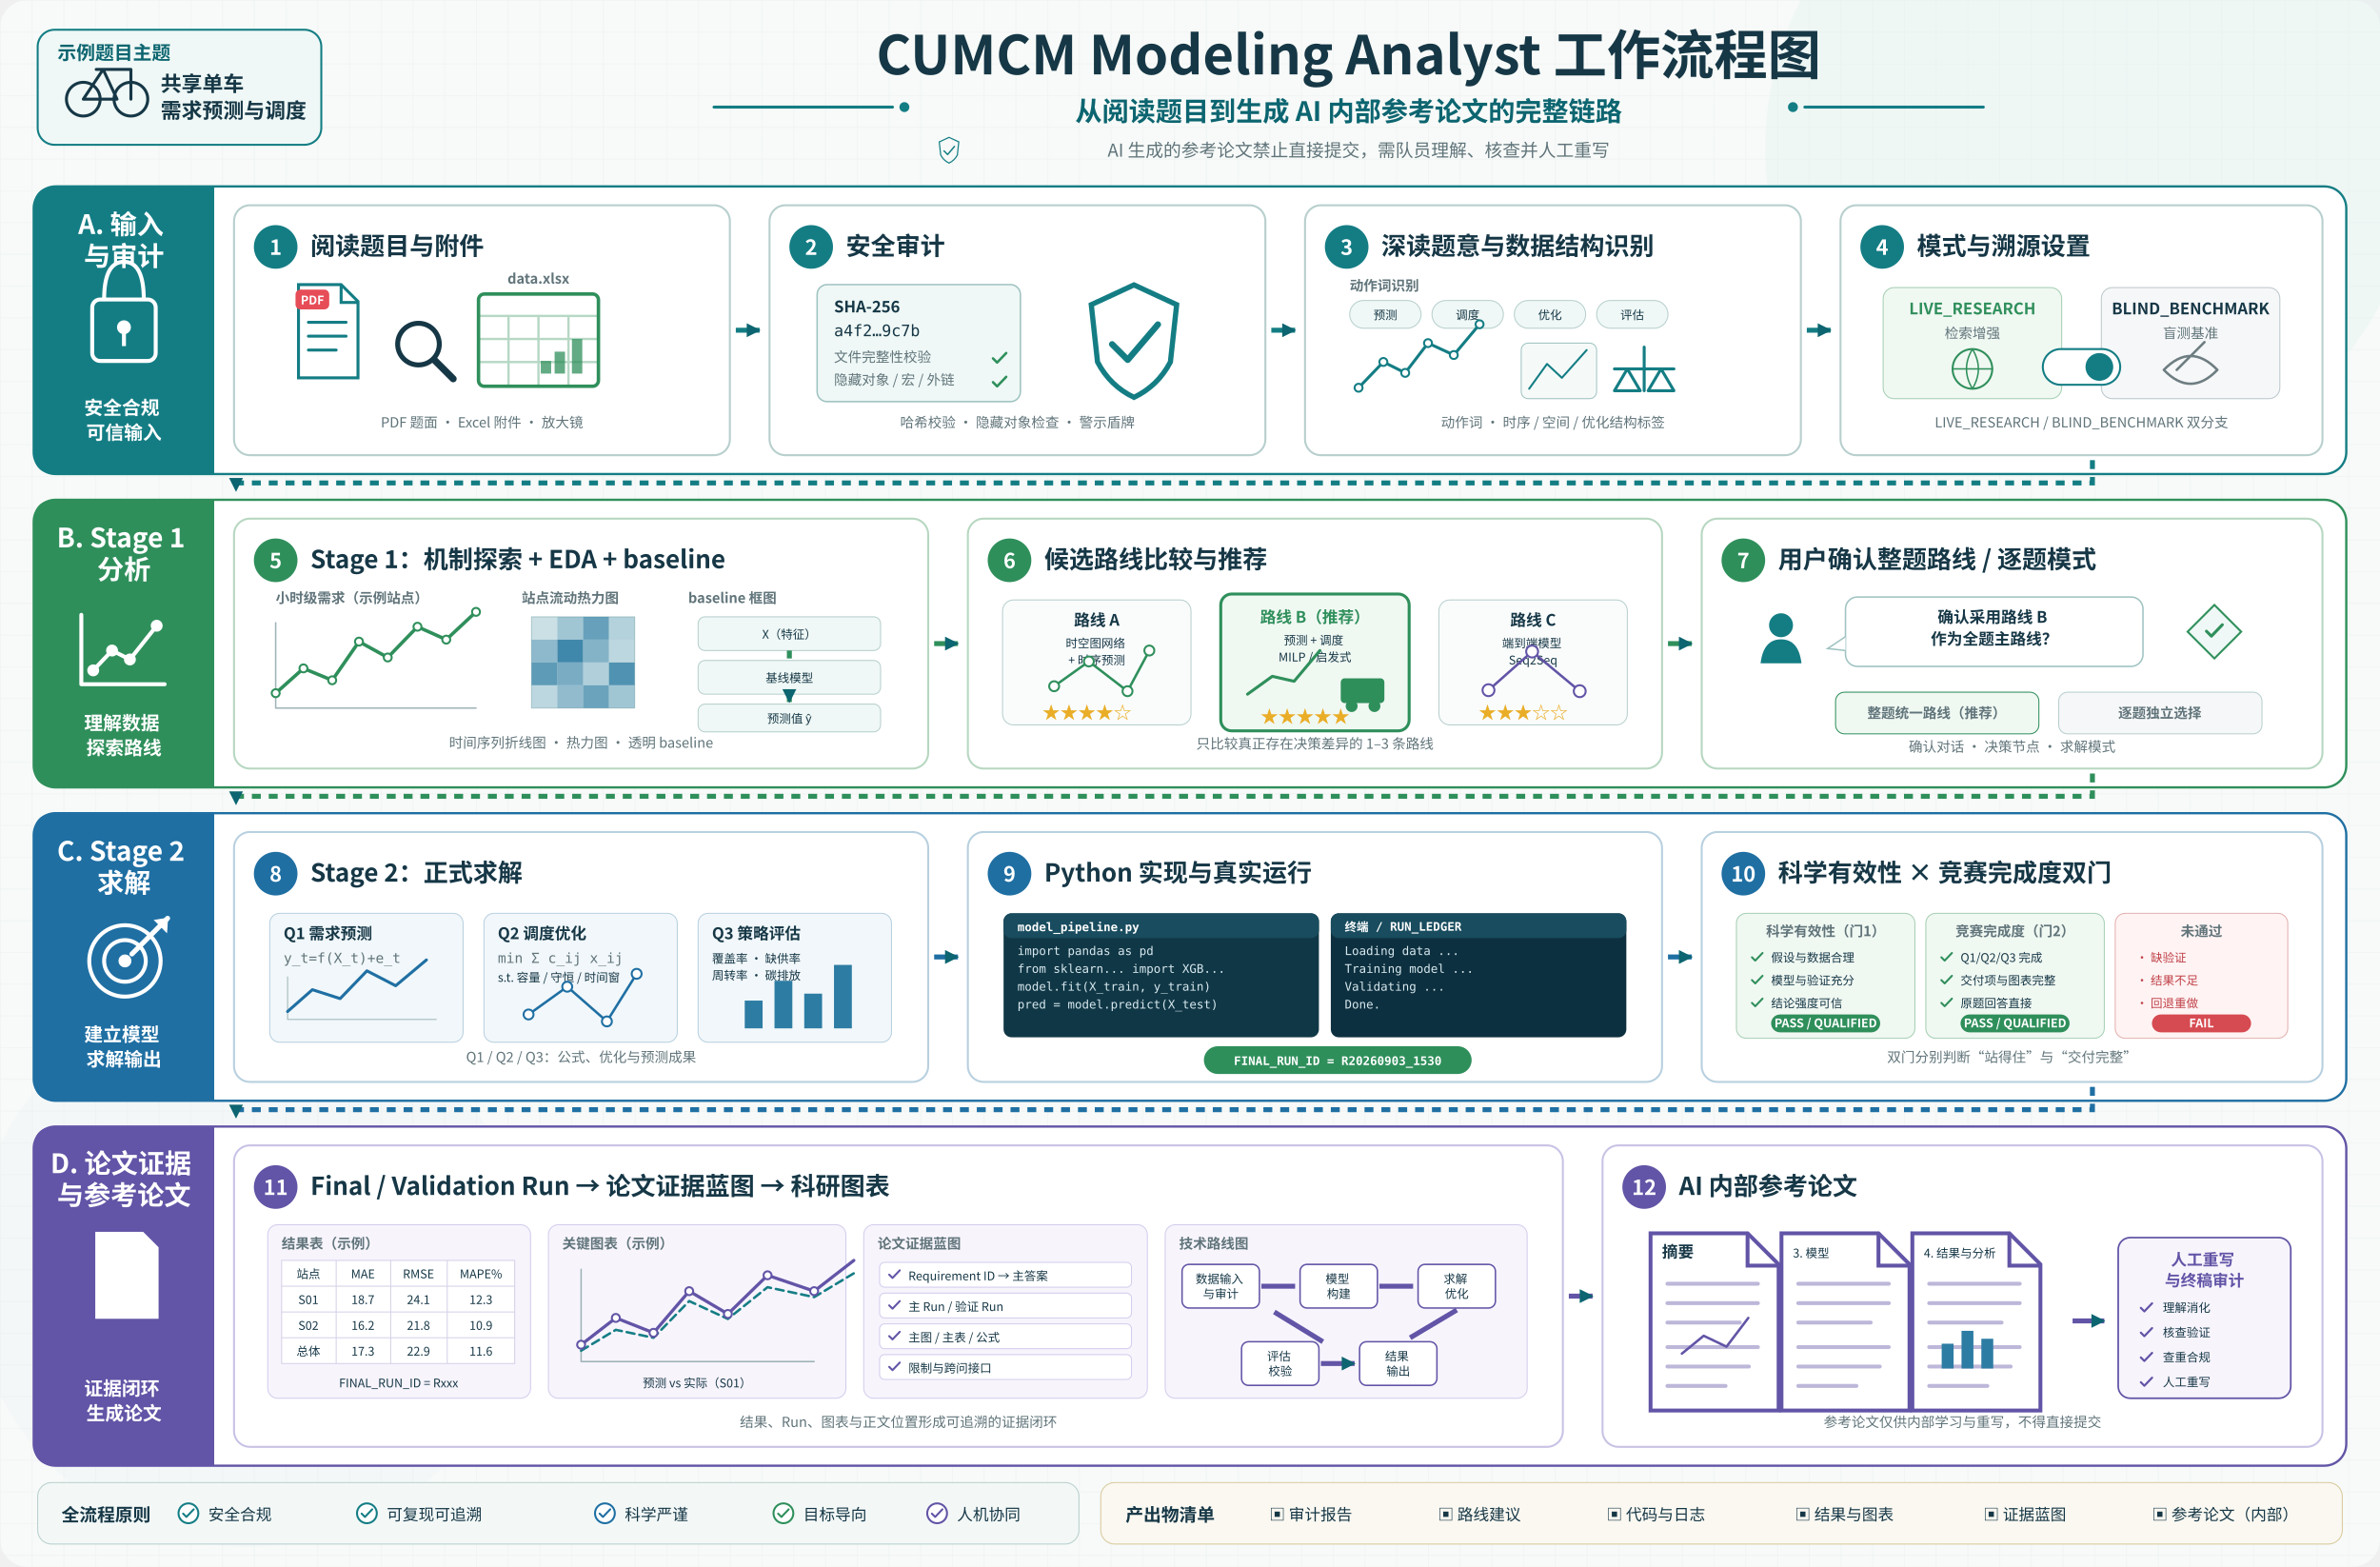
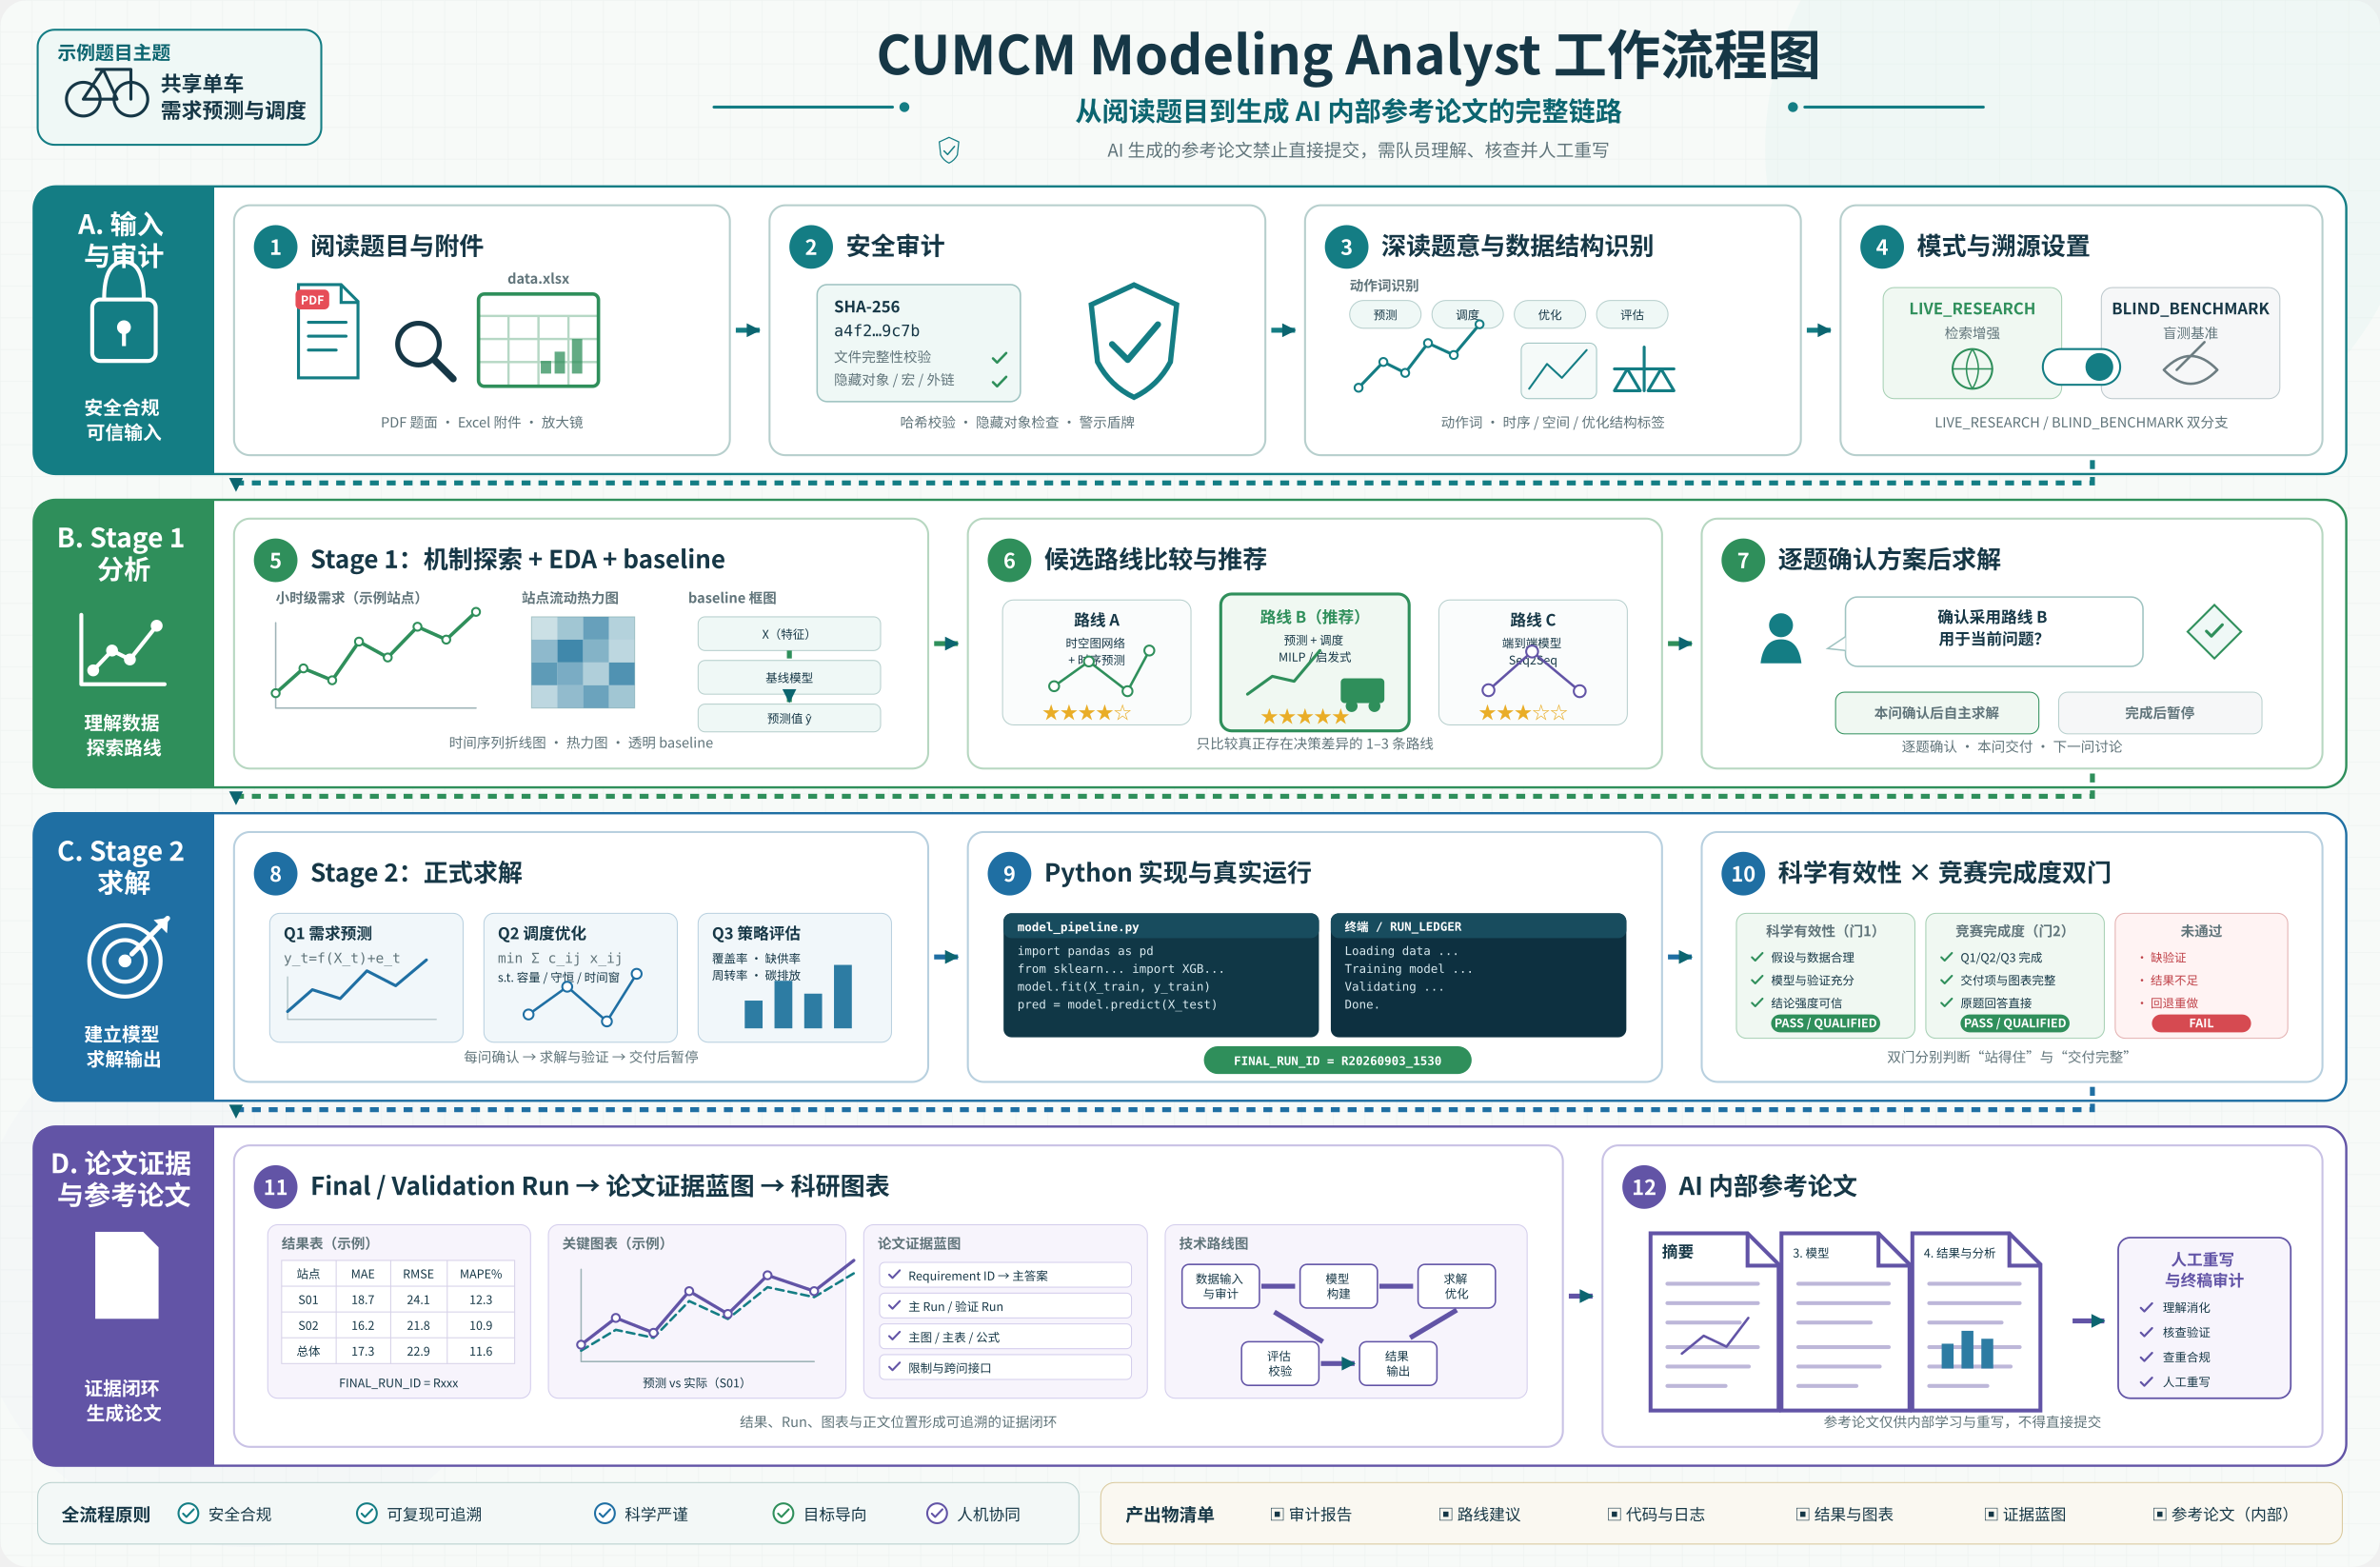
<svg xmlns="http://www.w3.org/2000/svg" viewBox="0 0 2400 1580" role="img" aria-labelledby="title desc">
  <defs>
    <pattern id="grid" width="32" height="32" patternUnits="userSpaceOnUse">
      <path d="M32 0H0V32" fill="none" stroke="#577b80" stroke-opacity=".07" />
    </pattern>
    <marker id="arrow" markerWidth="14" markerHeight="14" markerUnits="userSpaceOnUse" refX="13" refY="7" orient="auto">
      <path d="M0 0l14 7-14 7z" fill="#0c6570" />
    </marker>
    <style>
    svg{font-family:"Noto Sans CJK SC","Microsoft YaHei","PingFang SC",Arial,sans-serif;fill:#163746}text{font-family:inherit}
    .title{font-size:54px;font-weight:800}.subtitle{font-size:27px;font-weight:750;fill:#0c6570}.note{font-size:18px;fill:#60747a}
    .phase{font-size:27px;font-weight:800;fill:#fff}.phaseSub{font-size:19px;font-weight:650;fill:#fff}
    .card{fill:#fff;stroke-width:2}.cardTitle{font-size:25px;font-weight:800}.body{font-size:16px}.small{font-size:14px;fill:#60747a}.tiny{font-size:12px}.mono{font-family:Consolas,"SFMono-Regular",monospace}
    .num{font-size:21px;font-weight:800;fill:#fff;text-anchor:middle}.center{text-anchor:middle}.bold{font-weight:750}.muted{fill:#60747a}
    .line{fill:none;stroke-linecap:round;stroke-linejoin:round}.flow{fill:none;stroke-width:5;marker-end:url(#arrow)}
    .teal{stroke:#147d84}.green{stroke:#2f8f5b}.blue{stroke:#1f6fa3}.purple{stroke:#6254a6}
    .tealFill{fill:#147d84}.greenFill{fill:#2f8f5b}.blueFill{fill:#1f6fa3}.purpleFill{fill:#6254a6}
    .softTeal{fill:#eff8f6}.softGreen{fill:#f0f8f2}.softBlue{fill:#f1f7fa}.softPurple{fill:#f7f4fc}.softGold{fill:#faf8f1}
  </style>
    <symbol id="check" viewBox="0 0 24 24">
      <path d="M4 12.5l5 5L20 6" class="line" fill="none" stroke="currentColor" stroke-width="3" />
    </symbol>
    <symbol id="doc" viewBox="0 0 80 100">
      <path d="M10 3h43l17 17v77H10z" fill="#fff" stroke="currentColor" stroke-width="3" />
      <path d="M53 3v18h17" fill="none" stroke="currentColor" stroke-width="3" />
      <path d="M20 41h38M20 55h38M20 69h28" stroke="currentColor" stroke-width="3" stroke-linecap="round" />
    </symbol>
    <symbol id="sheet" viewBox="0 0 110 86">
      <rect x="3" y="3" width="104" height="80" rx="5" fill="#fff" stroke="currentColor" stroke-width="3" />
      <path d="M3 22h104M29 22v61M55 22v61M81 22v61M3 42h104M3 62h104" stroke="currentColor" stroke-opacity=".35" stroke-width="2" />
      <path d="M69 72V53h9v19m6 0V42h9v30m-36 0V61h9v11" fill="currentColor" opacity=".75" />
    </symbol>
    <symbol id="search" viewBox="0 0 72 72">
      <circle cx="30" cy="30" r="21" fill="none" stroke="currentColor" stroke-width="5" />
      <path d="M46 46l19 19" stroke="currentColor" stroke-width="7" stroke-linecap="round" />
    </symbol>
    <symbol id="shield" viewBox="0 0 100 116">
      <path d="M50 4L91 23l-6 55Q73 101 50 112 27 101 15 78L9 23z" fill="none" stroke="currentColor" stroke-width="5" />
      <path d="M29 61l15 15 29-34" class="line" fill="none" stroke="currentColor" stroke-width="6" />
    </symbol>
    <symbol id="person" viewBox="0 0 90 90">
      <circle cx="45" cy="26" r="17" fill="currentColor" />
      <path d="M16 80q4-34 29-34t29 34z" fill="currentColor" />
    </symbol>
    <symbol id="paper" viewBox="0 0 115 145">
      <path d="M8 4h75l24 24v113H8z" fill="#fff" stroke="currentColor" stroke-width="3" />
      <path d="M83 4v25h24" fill="none" stroke="currentColor" stroke-width="3" />
      <path d="M21 43h70M21 58h70M21 73h56M21 92h70M21 107h63M21 122h45" stroke="currentColor" stroke-opacity=".42" stroke-width="3" stroke-linecap="round" />
    </symbol>
  </defs>
  <rect width="2400" height="1580" rx="28" fill="#f7faf8" />
  <rect width="2400" height="1580" rx="28" fill="url(#grid)" />
  <circle cx="2110" cy="150" r="330" fill="#d7efeb" opacity=".25" />
  <circle cx="250" cy="1280" r="280" fill="#e6ebf7" opacity=".2" />
  <g>
    <rect x="38" y="30" width="286" height="116" rx="17" class="softTeal" stroke="#147d84" stroke-width="2" />
    <text x="58" y="60" font-size="19" font-weight="800" fill="#0c6570">示例题目主题</text>
    <g transform="translate(60 76)" stroke="#163746" fill="none" stroke-width="3">
      <circle cx="24" cy="24" r="17" />
      <circle cx="72" cy="24" r="17" />
      <path d="M24 24l20-30 14 30H24zm20-30h28l0 30M37-6h14" class="line" />
    </g>
    <text x="162" y="92" font-size="21" font-weight="800">
      <tspan x="162">共享单车</tspan>
      <tspan x="162" dy="27">需求预测与调度</tspan>
    </text>
    <text id="mainTitle" class="title center" x="1360" y="75">CUMCM Modeling Analyst 工作流程图</text>
    <path d="M720 108h180m920 0h180" class="line teal" stroke-width="3" />
    <circle cx="912" cy="108" r="5" class="tealFill" />
    <circle cx="1808" cy="108" r="5" class="tealFill" />
    <text class="subtitle center" x="1360" y="122">从阅读题目到生成 AI 内部参考论文的完整链路</text>
    <g transform="translate(945 137)" color="#147d84">
      <use href="#shield" width="24" height="29" />
    </g>
    <text class="note center" x="1370" y="158">AI 生成的参考论文禁止直接提交，需队员理解、核查并人工重写</text>
  </g>
  <g>
    <rect x="34" y="188" width="2332" height="290" rx="22" fill="#fff" stroke="#147d84" stroke-width="2.3" />
    <path d="M56 188h160v290H56q-22 0-22-22V210q0-22 22-22z" class="tealFill" />
    <text class="phase center" x="125" y="236">
      <tspan x="125">A. 输入</tspan>
      <tspan x="125" dy="32">与审计</tspan>
    </text>
    <g transform="translate(93 302)" stroke="#fff" fill="none" stroke-width="4">
      <rect width="64" height="62" rx="8" />
      <path d="M12 0q0-38 20-38T52 0" />
      <circle cx="32" cy="28" r="5" fill="#fff" />
      <path d="M32 33v14" />
    </g>
    <text class="phaseSub center" x="125" y="418">
      <tspan x="125">安全合规</tspan>
      <tspan x="125" dy="25">可信输入</tspan>
    </text>
    <rect x="34" y="504" width="2332" height="290" rx="22" fill="#fff" stroke="#2f8f5b" stroke-width="2.3" />
    <path d="M56 504h160v290H56q-22 0-22-22V526q0-22 22-22z" class="greenFill" />
    <text class="phase center" x="125" y="552">
      <tspan x="125">B. Stage 1</tspan>
      <tspan x="125" dy="32">分析</tspan>
    </text>
    <g transform="translate(82 620)" stroke="#fff" fill="none" stroke-width="4">
      <path d="M0 70V0m0 70h84" class="line" />
      <path d="M12 56l19-20 18 9 27-34" class="line" />
      <circle cx="12" cy="56" r="4" fill="#fff" />
      <circle cx="31" cy="36" r="4" fill="#fff" />
      <circle cx="49" cy="45" r="4" fill="#fff" />
      <circle cx="76" cy="11" r="4" fill="#fff" />
    </g>
    <text class="phaseSub center" x="125" y="736">
      <tspan x="125">理解数据</tspan>
      <tspan x="125" dy="25">探索路线</tspan>
    </text>
    <rect x="34" y="820" width="2332" height="290" rx="22" fill="#fff" stroke="#1f6fa3" stroke-width="2.3" />
    <path d="M56 820h160v290H56q-22 0-22-22V842q0-22 22-22z" class="blueFill" />
    <text class="phase center" x="125" y="868">
      <tspan x="125">C. Stage 2</tspan>
      <tspan x="125" dy="32">求解</tspan>
    </text>
    <g transform="translate(84 927)" stroke="#fff" fill="none">
      <circle cx="42" cy="42" r="36" stroke-width="4" />
      <circle cx="42" cy="42" r="21" stroke-width="4" />
      <circle cx="42" cy="42" r="6" fill="#fff" />
      <path d="M49 35l36-36" stroke-width="5" stroke-linecap="round" />
      <path d="M85-1l-13 2 12 12z" fill="#fff" />
    </g>
    <text class="phaseSub center" x="125" y="1050">
      <tspan x="125">建立模型</tspan>
      <tspan x="125" dy="25">求解输出</tspan>
    </text>
    <rect x="34" y="1136" width="2332" height="342" rx="22" fill="#fff" stroke="#6254a6" stroke-width="2.3" />
    <path d="M56 1136h160v342H56q-22 0-22-22v-298q0-22 22-22z" class="purpleFill" />
    <text class="phase center" x="125" y="1183">
      <tspan x="125">D. 论文证据</tspan>
      <tspan x="125" dy="32">与参考论文</tspan>
    </text>
    <g transform="translate(92 1240)" color="#fff">
      <use href="#paper" width="72" height="92" />
    </g>
    <text class="phaseSub center" x="125" y="1407">
      <tspan x="125">证据闭环</tspan>
      <tspan x="125" dy="25">生成论文</tspan>
    </text>
  </g>
  <g>
    <g transform="translate(236 207)">
      <rect class="card" width="500" height="252" rx="16" stroke="#b7cfcd" />
      <circle cx="42" cy="42" r="22" class="tealFill" />
      <text class="num" x="42" y="50">1</text>
      <text class="cardTitle" x="77" y="50">阅读题目与附件</text>
      <g transform="translate(55 77)" color="#147d84">
        <use href="#doc" width="80" height="100" />
        <rect x="7" y="8" width="34" height="20" rx="5" fill="#e64d57" />
        <text x="24" y="23" font-size="12" font-weight="800" fill="#fff" text-anchor="middle">PDF</text>
      </g>
      <g transform="translate(242 86)" color="#2f8f5b">
        <use href="#sheet" width="130" height="100" />
        <text x="65" y="-7" class="small center" font-weight="700">data.xlsx</text>
      </g>
      <g transform="translate(156 110)" color="#163746">
        <use href="#search" width="72" height="72" />
      </g>
      <text class="small center" x="250" y="224">PDF 题面 · Excel 附件 · 放大镜</text>
    </g>
    <path d="M742 333h24" class="flow teal" />
    <g transform="translate(776 207)">
      <rect class="card" width="500" height="252" rx="16" stroke="#b7cfcd" />
      <circle cx="42" cy="42" r="22" class="tealFill" />
      <text class="num" x="42" y="50">2</text>
      <text class="cardTitle" x="77" y="50">安全审计</text>
      <rect x="48" y="80" width="205" height="118" rx="10" class="softTeal" stroke="#9fc3c1" stroke-width="1.5" />
      <text x="65" y="108" class="body bold">SHA-256</text>
      <text x="65" y="132" class="body mono">a4f2…9c7b</text>
      <text x="65" y="158" class="small">文件完整性校验</text>
      <text x="65" y="181" class="small">隐藏对象 / 宏 / 外链</text>
      <g color="#2f8f5b">
        <use href="#check" x="222" y="144" width="20" height="20" />
        <use href="#check" x="222" y="168" width="20" height="20" />
      </g>
      <g transform="translate(315 76)" color="#147d84">
        <use href="#shield" width="105" height="122" />
      </g>
      <text class="small center" x="250" y="224">哈希校验 · 隐藏对象检查 · 警示盾牌</text>
    </g>
    <path d="M1282 333h24" class="flow teal" />
    <g transform="translate(1316 207)">
      <rect class="card" width="500" height="252" rx="16" stroke="#b7cfcd" />
      <circle cx="42" cy="42" r="22" class="tealFill" />
      <text class="num" x="42" y="50">3</text>
      <text class="cardTitle" x="77" y="50">深读题意与数据结构识别</text>
      <text x="45" y="86" class="small bold">动作词识别</text>
      <g class="softTeal" stroke="#b7cfcd">
        <rect x="45" y="96" width="72" height="28" rx="14" />
        <rect x="128" y="96" width="72" height="28" rx="14" />
        <rect x="211" y="96" width="72" height="28" rx="14" />
        <rect x="294" y="96" width="72" height="28" rx="14" />
      </g>
      <g class="tiny center">
        <text x="81" y="115">预测</text>
        <text x="164" y="115">调度</text>
        <text x="247" y="115">优化</text>
        <text x="330" y="115">评估</text>
      </g>
      <path d="M54 184l25-26 22 11 23-30 26 12 26-31" class="line teal" stroke-width="3" />
      <g fill="#fff" stroke="#147d84" stroke-width="2">
        <circle cx="54" cy="184" r="4" />
        <circle cx="79" cy="158" r="4" />
        <circle cx="101" cy="169" r="4" />
        <circle cx="124" cy="139" r="4" />
        <circle cx="150" cy="151" r="4" />
        <circle cx="176" cy="120" r="4" />
      </g>
      <rect x="218" y="139" width="76" height="56" rx="7" fill="#f5faf9" stroke="#9fc3c1" />
      <path d="M226 185l18-25 15 14 25-28" class="line teal" stroke-width="2" />
      <path d="M342 143v44m-30-22h60m-47 0l-13 22h26zm34 0l-13 22h26z" class="line teal" stroke-width="3" />
      <text class="small center" x="250" y="224">动作词 · 时序 / 空间 / 优化结构标签</text>
    </g>
    <path d="M1822 333h24" class="flow teal" />
    <g transform="translate(1856 207)">
      <rect class="card" width="486" height="252" rx="16" stroke="#b7cfcd" />
      <circle cx="42" cy="42" r="22" class="tealFill" />
      <text class="num" x="42" y="50">4</text>
      <text class="cardTitle" x="77" y="50">模式与溯源设置</text>
      <rect x="43" y="83" width="180" height="112" rx="11" class="softGreen" stroke="#a5cfb3" />
      <text class="body bold center" x="133" y="110" fill="#2f8f5b">LIVE_RESEARCH</text>
      <text class="small center" x="133" y="134">检索增强</text>
      <circle cx="133" cy="165" r="20" fill="none" stroke="#2f8f5b" stroke-width="2" />
      <path d="M113 165h40m-20-20q-12 20 0 40m0-40q12 20 0 40" class="line green" stroke-width="1.5" />
      <rect x="263" y="83" width="180" height="112" rx="11" fill="#f6f7f8" stroke="#bcc8cc" />
      <text class="body bold center" x="353" y="110">BLIND_BENCHMARK</text>
      <text class="small center" x="353" y="134">盲测基准</text>
      <path d="M326 166q27-28 54 0-27 28-54 0zm13 0l28-28" class="line" stroke="#6d7d82" stroke-width="2.5" />
      <rect x="204" y="145" width="78" height="36" rx="18" fill="#fff" stroke="#147d84" stroke-width="2" />
      <circle cx="261" cy="163" r="14" class="tealFill" />
      <text class="small center" x="243" y="224">LIVE_RESEARCH / BLIND_BENCHMARK 双分支</text>
    </g>
  </g>
  <path d="M2110 464v23H238v8" class="flow teal" stroke-dasharray="9 8" stroke-width="3" />
  <path d="M2110 780v23H238v8" class="flow green" stroke-dasharray="9 8" stroke-width="3" />
  <path d="M2110 1096v23H238v8" class="flow blue" stroke-dasharray="9 8" stroke-width="3" />
  <g>
    <g transform="translate(236 523)">
      <rect class="card" width="700" height="252" rx="16" stroke="#b7d7c1" />
      <circle cx="42" cy="42" r="22" class="greenFill" />
      <text class="num" x="42" y="50">5</text>
      <text class="cardTitle" x="77" y="50">Stage 1：机制探索 + EDA + baseline</text>
      <text x="42" y="85" class="small bold">小时级需求（示例站点）</text>
      <path d="M42 191V105m0 86h202" class="line" stroke="#9fb4b8" stroke-width="1.5" />
      <path d="M42 176l28-25 29 12 27-39 29 16 30-31 29 13 30-28" class="line green" stroke-width="3.5" />
      <g fill="#fff" stroke="#2f8f5b" stroke-width="2">
        <circle cx="42" cy="176" r="4" />
        <circle cx="70" cy="151" r="4" />
        <circle cx="99" cy="163" r="4" />
        <circle cx="126" cy="124" r="4" />
        <circle cx="155" cy="140" r="4" />
        <circle cx="185" cy="109" r="4" />
        <circle cx="214" cy="122" r="4" />
        <circle cx="244" cy="94" r="4" />
      </g>
      <text x="290" y="85" class="small bold">站点流动热力图</text>
      <g transform="translate(300 99)">
        <rect width="104" height="92" fill="#eef6f4" stroke="#b7cfcd" />
        <g fill="#2d7ca3">
          <rect x="0" y="0" width="26" height="23" opacity=".18" />
          <rect x="26" y="0" width="26" height="23" opacity=".4" />
          <rect x="52" y="0" width="26" height="23" opacity=".7" />
          <rect x="78" y="0" width="26" height="23" opacity=".3" />
          <rect x="0" y="23" width="26" height="23" opacity=".5" />
          <rect x="26" y="23" width="26" height="23" opacity=".9" />
          <rect x="52" y="23" width="26" height="23" opacity=".55" />
          <rect x="78" y="23" width="26" height="23" opacity=".25" />
          <rect x="0" y="46" width="26" height="23" opacity=".75" />
          <rect x="26" y="46" width="26" height="23" opacity=".6" />
          <rect x="52" y="46" width="26" height="23" opacity=".32" />
          <rect x="78" y="46" width="26" height="23" opacity=".82" />
          <rect x="0" y="69" width="26" height="23" opacity=".25" />
          <rect x="26" y="69" width="26" height="23" opacity=".48" />
          <rect x="52" y="69" width="26" height="23" opacity=".68" />
          <rect x="78" y="69" width="26" height="23" opacity=".4" />
        </g>
      </g>
      <text x="458" y="85" class="small bold">baseline 框图</text>
      <g class="softTeal" stroke="#b7cfcd">
        <rect x="468" y="99" width="184" height="34" rx="7" />
        <rect x="468" y="143" width="184" height="34" rx="7" />
        <rect x="468" y="187" width="184" height="28" rx="7" />
      </g>
      <text class="tiny center" x="560" y="121">X（特征）</text>
      <text class="tiny center" x="560" y="165">基线模型</text>
      <text class="tiny center" x="560" y="206">预测值 ŷ</text>
      <path d="M560 133v8m0 36v8" class="flow green" stroke-width="2" />
      <text class="small center" x="350" y="231">时间序列折线图 · 热力图 · 透明 baseline</text>
    </g>
    <path d="M942 649h24" class="flow green" />
    <g transform="translate(976 523)">
      <rect class="card" width="700" height="252" rx="16" stroke="#b7d7c1" />
      <circle cx="42" cy="42" r="22" class="greenFill" />
      <text class="num" x="42" y="50">6</text>
      <text class="cardTitle" x="77" y="50">候选路线比较与推荐</text>
      <g>
        <rect x="35" y="82" width="190" height="126" rx="11" fill="#fafcfc" stroke="#b7cfcd" />
        <rect x="255" y="76" width="190" height="138" rx="11" class="softGreen" stroke="#2f8f5b" stroke-width="3" />
        <rect x="475" y="82" width="190" height="126" rx="11" fill="#fafcfc" stroke="#b7cfcd" />
      </g>
      <text class="body bold center" x="130" y="108">路线 A</text>
      <text class="tiny center" x="130" y="130">
        <tspan x="130">时空图网络</tspan>
        <tspan x="130" dy="17">+ 时序预测</tspan>
      </text>
      <path d="M87 169l35-25 39 30 22-41" class="line green" stroke-width="2.5" />
      <g fill="#fff" stroke="#2f8f5b" stroke-width="2">
        <circle cx="87" cy="169" r="5" />
        <circle cx="122" cy="144" r="5" />
        <circle cx="161" cy="174" r="5" />
        <circle cx="183" cy="133" r="5" />
      </g>
      <text class="body bold center" x="350" y="105" fill="#2f8f5b">路线 B（推荐）</text>
      <text class="tiny center" x="350" y="127">
        <tspan x="350">预测 + 调度</tspan>
        <tspan x="350" dy="17">MILP / 启发式</tspan>
      </text>
      <path d="M282 177l25-18 22 5 26-31" class="line green" stroke-width="3" />
      <rect x="376" y="161" width="44" height="25" rx="4" class="greenFill" />
      <circle cx="387" cy="189" r="6" class="greenFill" />
      <circle cx="410" cy="189" r="6" class="greenFill" />
      <text class="body bold center" x="570" y="108">路线 C</text>
      <text class="tiny center" x="570" y="130">
        <tspan x="570">端到端模型</tspan>
        <tspan x="570" dy="17">Seq2Seq</tspan>
      </text>
      <path d="M525 173l44-39 48 40" class="line purple" stroke-width="2.5" />
      <circle cx="525" cy="173" r="6" fill="#fff" stroke="#6254a6" stroke-width="2" />
      <circle cx="569" cy="134" r="6" fill="#fff" stroke="#6254a6" stroke-width="2" />
      <circle cx="617" cy="174" r="6" fill="#fff" stroke="#6254a6" stroke-width="2" />
      <g fill="#e9ad27" font-size="18">
        <text x="75" y="202">★★★★☆</text>
        <text x="295" y="206">★★★★★</text>
        <text x="515" y="202">★★★☆☆</text>
      </g>
      <text class="small center" x="350" y="232">只比较真正存在决策差异的 1–3 条路线</text>
    </g>
    <path d="M1682 649h24" class="flow green" />
    <g transform="translate(1716 523)">
      <rect class="card" width="626" height="252" rx="16" stroke="#b7d7c1" />
      <circle cx="42" cy="42" r="22" class="greenFill" />
      <text class="num" x="42" y="50">7</text>
-       <text class="cardTitle" x="77" y="50">用户确认整题路线 / 逐题模式</text>
+       <text class="cardTitle" x="77" y="50">逐题确认方案后求解</text>
      <g transform="translate(48 89)" color="#147d84">
        <use href="#person" width="64" height="64" />
      </g>
      <rect x="145" y="79" width="300" height="70" rx="12" fill="#fff" stroke="#9fc3c1" stroke-width="1.5" />
      <path d="M145 119l-18 12 18 2" fill="#fff" stroke="#9fc3c1" stroke-width="1.5" />
      <text class="body bold center" x="295" y="105">
        <tspan x="295">确认采用路线 B</tspan>
-         <tspan x="295" dy="22">作为全题主路线？</tspan>
+         <tspan x="295" dy="22">用于当前问题？</tspan>
      </text>
      <path d="M490 114l27-27 27 27-27 27z" fill="#eff8f6" stroke="#2f8f5b" stroke-width="2" />
      <g color="#2f8f5b">
        <use href="#check" x="505" y="101" width="24" height="24" />
      </g>
      <rect x="135" y="175" width="205" height="42" rx="9" class="softGreen" stroke="#2f8f5b" />
      <rect x="360" y="175" width="205" height="42" rx="9" fill="#f6f7f8" stroke="#b7cfcd" />
-       <text class="small bold center" x="237" y="201" fill="#2f8f5b">整题统一路线（推荐）</text>
-       <text class="small bold center" x="462" y="201">逐题独立选择</text>
-       <text class="small center" x="313" y="235">确认对话 · 决策节点 · 求解模式</text>
+       <text class="small bold center" x="237" y="201" fill="#2f8f5b">本问确认后自主求解</text>
+       <text class="small bold center" x="462" y="201">完成后暂停</text>
+       <text class="small center" x="313" y="235">逐题确认 · 本问交付 · 下一问讨论</text>
    </g>
  </g>
  <g>
    <g transform="translate(236 839)">
      <rect class="card" width="700" height="252" rx="16" stroke="#b8d0df" />
      <circle cx="42" cy="42" r="22" class="blueFill" />
      <text class="num" x="42" y="50">8</text>
      <text class="cardTitle" x="77" y="50">Stage 2：正式求解</text>
      <g>
        <rect x="36" y="82" width="195" height="130" rx="10" class="softBlue" stroke="#b8d0df" />
        <rect x="252" y="82" width="195" height="130" rx="10" class="softBlue" stroke="#b8d0df" />
        <rect x="468" y="82" width="195" height="130" rx="10" class="softBlue" stroke="#b8d0df" />
      </g>
      <text class="body bold" x="50" y="108">Q1 需求预测</text>
      <text class="small mono" x="50" y="132">y_t=f(X_t)+e_t</text>
      <path d="M54 189v-43m0 43h150" class="line" stroke="#9fb4b8" />
      <path d="M54 181l25-22 28 9 27-28 29 15 31-26" class="line blue" stroke-width="3" />
      <text class="body bold" x="266" y="108">Q2 调度优化</text>
      <text class="small mono" x="266" y="132">min Σ c_ij x_ij</text>
      <text class="tiny" x="266" y="151">s.t. 容量 / 守恒 / 时间窗</text>
      <path d="M297 184l39-28 40 35 30-48" class="line blue" stroke-width="2.5" />
      <g fill="#fff" stroke="#1f6fa3" stroke-width="2">
        <circle cx="297" cy="184" r="5" />
        <circle cx="336" cy="156" r="5" />
        <circle cx="376" cy="191" r="5" />
        <circle cx="406" cy="143" r="5" />
      </g>
      <text class="body bold" x="482" y="108">Q3 策略评估</text>
      <text class="tiny" x="482" y="132">
        <tspan x="482">覆盖率 · 缺供率</tspan>
        <tspan x="482" dy="17">周转率 · 碳排放</tspan>
      </text>
      <g fill="#2d7ca3">
        <rect x="515" y="170" width="18" height="28" />
        <rect x="545" y="150" width="18" height="48" />
        <rect x="575" y="163" width="18" height="35" />
        <rect x="605" y="134" width="18" height="64" />
      </g>
-       <text class="small center" x="350" y="232">Q1 / Q2 / Q3：公式、优化与预测成果</text>
+       <text class="small center" x="350" y="232">每问确认 → 求解与验证 → 交付后暂停</text>
    </g>
    <path d="M942 965h24" class="flow blue" />
    <g transform="translate(976 839)">
      <rect class="card" width="700" height="252" rx="16" stroke="#b8d0df" />
      <circle cx="42" cy="42" r="22" class="blueFill" />
      <text class="num" x="42" y="50">9</text>
      <text class="cardTitle" x="77" y="50">Python 实现与真实运行</text>
      <rect x="36" y="82" width="318" height="125" rx="8" fill="#103746" />
      <rect x="366" y="82" width="298" height="125" rx="8" fill="#0d3040" />
      <rect x="36" y="82" width="318" height="25" rx="8" fill="#184c5e" />
      <rect x="366" y="82" width="298" height="25" rx="8" fill="#184c5e" />
      <text x="50" y="100" class="tiny mono" fill="#fff" font-weight="700">model_pipeline.py</text>
      <text x="380" y="100" class="tiny mono" fill="#fff" font-weight="700">终端 / RUN_LEDGER</text>
      <text x="50" y="124" class="tiny mono" fill="#d8e9ef">
        <tspan x="50">import pandas as pd</tspan>
        <tspan x="50" dy="18">from sklearn... import XGB...</tspan>
        <tspan x="50" dy="18">model.fit(X_train, y_train)</tspan>
        <tspan x="50" dy="18">pred = model.predict(X_test)</tspan>
      </text>
      <text x="380" y="124" class="tiny mono" fill="#d8e9ef">
        <tspan x="380">Loading data ...</tspan>
        <tspan x="380" dy="18">Training model ...</tspan>
        <tspan x="380" dy="18">Validating ...</tspan>
        <tspan x="380" dy="18">Done.</tspan>
      </text>
      <rect x="238" y="216" width="270" height="28" rx="14" class="greenFill" />
      <text x="373" y="235" class="tiny mono center" fill="#fff" font-weight="800">FINAL_RUN_ID = R20260903_1530</text>
    </g>
    <path d="M1682 965h24" class="flow blue" />
    <g transform="translate(1716 839)">
      <rect class="card" width="626" height="252" rx="16" stroke="#b8d0df" />
      <circle cx="42" cy="42" r="22" class="blueFill" />
      <text class="num" x="42" y="50">10</text>
      <text class="cardTitle" x="77" y="50">科学有效性 × 竞赛完成度双门</text>
      <rect x="35" y="82" width="180" height="126" rx="10" class="softGreen" stroke="#a5cfb3" />
      <rect x="226" y="82" width="180" height="126" rx="10" class="softGreen" stroke="#a5cfb3" />
      <rect x="417" y="82" width="174" height="126" rx="10" fill="#fff3f3" stroke="#e3b0b0" />
      <text class="small bold center" x="125" y="105" fill="#2f8f5b">科学有效性（门1）</text>
      <text class="small bold center" x="316" y="105" fill="#2f8f5b">竞赛完成度（门2）</text>
      <text class="small bold center" x="504" y="105" fill="#bf4148">未通过</text>
      <g color="#2f8f5b">
        <use href="#check" x="48" y="118" width="16" height="16" />
        <use href="#check" x="48" y="141" width="16" height="16" />
        <use href="#check" x="48" y="164" width="16" height="16" />
        <use href="#check" x="239" y="118" width="16" height="16" />
        <use href="#check" x="239" y="141" width="16" height="16" />
        <use href="#check" x="239" y="164" width="16" height="16" />
      </g>
      <text class="tiny" x="70" y="131">
        <tspan x="70">假设与数据合理</tspan>
        <tspan x="70" dy="23">模型与验证充分</tspan>
        <tspan x="70" dy="23">结论强度可信</tspan>
      </text>
      <text class="tiny" x="261" y="131">
        <tspan x="261">Q1/Q2/Q3 完成</tspan>
        <tspan x="261" dy="23">交付项与图表完整</tspan>
        <tspan x="261" dy="23">原题回答直接</tspan>
      </text>
      <text class="tiny" x="438" y="131" fill="#bf4148">
        <tspan x="438">• 缺验证</tspan>
        <tspan x="438" dy="23">• 结果不足</tspan>
        <tspan x="438" dy="23">• 回退重做</tspan>
      </text>
      <rect x="70" y="184" width="110" height="18" rx="9" class="greenFill" />
      <rect x="261" y="184" width="110" height="18" rx="9" class="greenFill" />
      <rect x="454" y="184" width="100" height="18" rx="9" fill="#d64a51" />
      <text x="125" y="197" class="tiny center" fill="#fff" font-weight="800">PASS / QUALIFIED</text>
      <text x="316" y="197" class="tiny center" fill="#fff" font-weight="800">PASS / QUALIFIED</text>
      <text x="504" y="197" class="tiny center" fill="#fff" font-weight="800">FAIL</text>
      <text class="small center" x="313" y="232">双门分别判断“站得住”与“交付完整”</text>
    </g>
  </g>
  <g>
    <g transform="translate(236 1155)">
      <rect class="card" width="1340" height="304" rx="16" stroke="#c9c2e5" />
      <circle cx="42" cy="42" r="22" class="purpleFill" />
      <text class="num" x="42" y="50">11</text>
      <text class="cardTitle" x="77" y="50">Final / Validation Run → 论文证据蓝图 → 科研图表</text>
      <rect x="34" y="80" width="265" height="175" rx="10" class="softPurple" stroke="#d3cdec" />
      <text class="small bold" x="48" y="104">结果表（示例）</text>
      <g stroke="#d6d1e8" fill="#fff">
        <rect x="48" y="116" width="235" height="104" />
        <path d="M48 142h235M48 168h235M48 194h235M103 116v104M158 116v104M215 116v104" />
      </g>
      <g class="tiny center">
        <text x="75" y="134">站点</text>
        <text x="130" y="134">MAE</text>
        <text x="186" y="134">RMSE</text>
        <text x="249" y="134">MAPE%</text>
        <text x="75" y="160">S01</text>
        <text x="130" y="160">18.7</text>
        <text x="186" y="160">24.1</text>
        <text x="249" y="160">12.3</text>
        <text x="75" y="186">S02</text>
        <text x="130" y="186">16.2</text>
        <text x="186" y="186">21.8</text>
        <text x="249" y="186">10.9</text>
        <text x="75" y="212">总体</text>
        <text x="130" y="212">17.3</text>
        <text x="186" y="212">22.9</text>
        <text x="249" y="212">11.6</text>
      </g>
      <text class="tiny center" x="166" y="244">FINAL_RUN_ID = Rxxx</text>
      <rect x="317" y="80" width="300" height="175" rx="10" class="softPurple" stroke="#d3cdec" />
      <text class="small bold" x="331" y="104">关键图表（示例）</text>
      <path d="M350 218V125m0 93h235" class="line" stroke="#9fb4b8" stroke-width="1.5" />
      <path d="M350 201l35-27 38 15 36-42 39 23 40-39 47 16 40-31" class="line purple" stroke-width="3.2" />
      <path d="M350 207l35-21 38 8 36-37 39 18 40-32 47 10 40-24" class="line teal" stroke-width="2.5" stroke-dasharray="8 5" />
      <g fill="#fff" stroke="#6254a6" stroke-width="2">
        <circle cx="350" cy="201" r="4" />
        <circle cx="385" cy="174" r="4" />
        <circle cx="423" cy="189" r="4" />
        <circle cx="459" cy="147" r="4" />
        <circle cx="498" cy="170" r="4" />
        <circle cx="538" cy="131" r="4" />
        <circle cx="585" cy="147" r="4" />
      </g>
      <text class="tiny center" x="467" y="244">预测 vs 实际（S01）</text>
      <rect x="635" y="80" width="286" height="175" rx="10" class="softPurple" stroke="#d3cdec" />
      <text class="small bold" x="649" y="104">论文证据蓝图</text>
      <g fill="#fff" stroke="#d3cdec">
        <rect x="651" y="118" width="254" height="25" rx="5" />
        <rect x="651" y="149" width="254" height="25" rx="5" />
        <rect x="651" y="180" width="254" height="25" rx="5" />
        <rect x="651" y="211" width="254" height="25" rx="5" />
      </g>
      <g color="#6254a6">
        <use href="#check" x="658" y="122" width="16" height="16" />
        <use href="#check" x="658" y="153" width="16" height="16" />
        <use href="#check" x="658" y="184" width="16" height="16" />
        <use href="#check" x="658" y="215" width="16" height="16" />
      </g>
      <text class="tiny" x="680" y="136">
        <tspan x="680">Requirement ID → 主答案</tspan>
        <tspan x="680" dy="31">主 Run / 验证 Run</tspan>
        <tspan x="680" dy="31">主图 / 主表 / 公式</tspan>
        <tspan x="680" dy="31">限制与跨问接口</tspan>
      </text>
      <rect x="939" y="80" width="365" height="175" rx="10" class="softPurple" stroke="#d3cdec" />
      <text class="small bold" x="953" y="104">技术路线图</text>
      <g fill="#fff" stroke="#6254a6" stroke-width="1.5">
        <rect x="956" y="120" width="78" height="44" rx="7" />
        <rect x="1075" y="120" width="78" height="44" rx="7" />
        <rect x="1194" y="120" width="78" height="44" rx="7" />
        <rect x="1016" y="198" width="78" height="44" rx="7" />
        <rect x="1135" y="198" width="78" height="44" rx="7" />
      </g>
      <g class="tiny center">
        <text x="995" y="139">
          <tspan x="995">数据输入</tspan>
          <tspan x="995" dy="15">与审计</tspan>
        </text>
        <text x="1114" y="139">
          <tspan x="1114">模型</tspan>
          <tspan x="1114" dy="15">构建</tspan>
        </text>
        <text x="1233" y="139">
          <tspan x="1233">求解</tspan>
          <tspan x="1233" dy="15">优化</tspan>
        </text>
        <text x="1055" y="217">
          <tspan x="1055">评估</tspan>
          <tspan x="1055" dy="15">校验</tspan>
        </text>
        <text x="1174" y="217">
          <tspan x="1174">结果</tspan>
          <tspan x="1174" dy="15">输出</tspan>
        </text>
      </g>
      <path d="M1036 142h34m85 0h34m44 24-47 28m-88 4-49-30m47 52h34" class="flow purple" stroke-width="2" />
      <text class="small center" x="670" y="284">结果、Run、图表与正文位置形成可追溯的证据闭环</text>
    </g>
    <path d="M1582 1307h24" class="flow purple" />
    <g transform="translate(1616 1155)">
      <rect class="card" width="726" height="304" rx="16" stroke="#c9c2e5" />
      <circle cx="42" cy="42" r="22" class="purpleFill" />
      <text class="num" x="42" y="50">12</text>
      <text class="cardTitle" x="77" y="50">AI 内部参考论文</text>
      <g transform="translate(38 83)" color="#6254a6">
        <use href="#paper" width="150" height="190" />
      </g>
      <g transform="translate(170 83)" color="#6254a6">
        <use href="#paper" width="150" height="190" />
      </g>
      <g transform="translate(302 83)" color="#6254a6">
        <use href="#paper" width="150" height="190" />
      </g>
      <text class="body bold" x="60" y="113">摘要</text>
      <text class="tiny" x="192" y="113">3. 模型</text>
      <text class="tiny" x="324" y="113">4. 结果与分析</text>
      <path d="M80 210l22-18 23 11 22-29" class="line purple" stroke-width="2.5" />
      <g fill="#2d7ca3">
        <rect x="342" y="200" width="12" height="25" />
        <rect x="362" y="187" width="12" height="38" />
        <rect x="382" y="195" width="12" height="30" />
      </g>
      <path d="M474 177h32" class="flow purple" stroke-width="4" />
      <rect x="520" y="93" width="174" height="162" rx="12" class="softPurple" stroke="#6254a6" stroke-width="1.7" />
      <text class="body bold center" x="607" y="121" fill="#6254a6">
        <tspan x="607">人工重写</tspan>
        <tspan x="607" dy="21">与终稿审计</tspan>
      </text>
      <g color="#6254a6">
        <use href="#check" x="540" y="155" width="17" height="17" />
        <use href="#check" x="540" y="180" width="17" height="17" />
        <use href="#check" x="540" y="205" width="17" height="17" />
        <use href="#check" x="540" y="230" width="17" height="17" />
      </g>
      <text class="tiny" x="565" y="168">
        <tspan x="565">理解消化</tspan>
        <tspan x="565" dy="25">核查验证</tspan>
        <tspan x="565" dy="25">查重合规</tspan>
        <tspan x="565" dy="25">人工重写</tspan>
      </text>
      <text class="small center" x="363" y="284">参考论文仅供内部学习与重写，不得直接提交</text>
    </g>
  </g>
  <g>
    <rect x="38" y="1495" width="1050" height="62" rx="14" fill="#f3f8f7" stroke="#b7cfcd" />
    <text x="62" y="1534" font-size="18" font-weight="800">全流程原则</text>
    <g class="body">
      <g color="#147d84">
        <circle cx="190" cy="1526" r="10" fill="#fff" stroke="currentColor" stroke-width="2" />
        <use href="#check" x="182" y="1518" width="16" height="16" />
      </g>
      <text x="210" y="1533">安全合规</text>
      <g color="#147d84">
        <circle cx="370" cy="1526" r="10" fill="#fff" stroke="currentColor" stroke-width="2" />
        <use href="#check" x="362" y="1518" width="16" height="16" />
      </g>
      <text x="390" y="1533">可复现可追溯</text>
      <g color="#1f6fa3">
        <circle cx="610" cy="1526" r="10" fill="#fff" stroke="currentColor" stroke-width="2" />
        <use href="#check" x="602" y="1518" width="16" height="16" />
      </g>
      <text x="630" y="1533">科学严谨</text>
      <g color="#2f8f5b">
        <circle cx="790" cy="1526" r="10" fill="#fff" stroke="currentColor" stroke-width="2" />
        <use href="#check" x="782" y="1518" width="16" height="16" />
      </g>
      <text x="810" y="1533">目标导向</text>
      <g color="#6254a6">
        <circle cx="945" cy="1526" r="10" fill="#fff" stroke="currentColor" stroke-width="2" />
        <use href="#check" x="937" y="1518" width="16" height="16" />
      </g>
      <text x="965" y="1533">人机协同</text>
    </g>
    <rect x="1110" y="1495" width="1252" height="62" rx="14" class="softGold" stroke="#d9c99c" />
    <text x="1135" y="1534" font-size="18" font-weight="800">产出物清单</text>
    <g class="body">
      <text x="1280" y="1533">▣ 审计报告</text>
      <text x="1450" y="1533">▣ 路线建议</text>
      <text x="1620" y="1533">▣ 代码与日志</text>
      <text x="1810" y="1533">▣ 结果与图表</text>
      <text x="2000" y="1533">▣ 证据蓝图</text>
      <text x="2170" y="1533">▣ 参考论文（内部）</text>
    </g>
  </g>
</svg>
